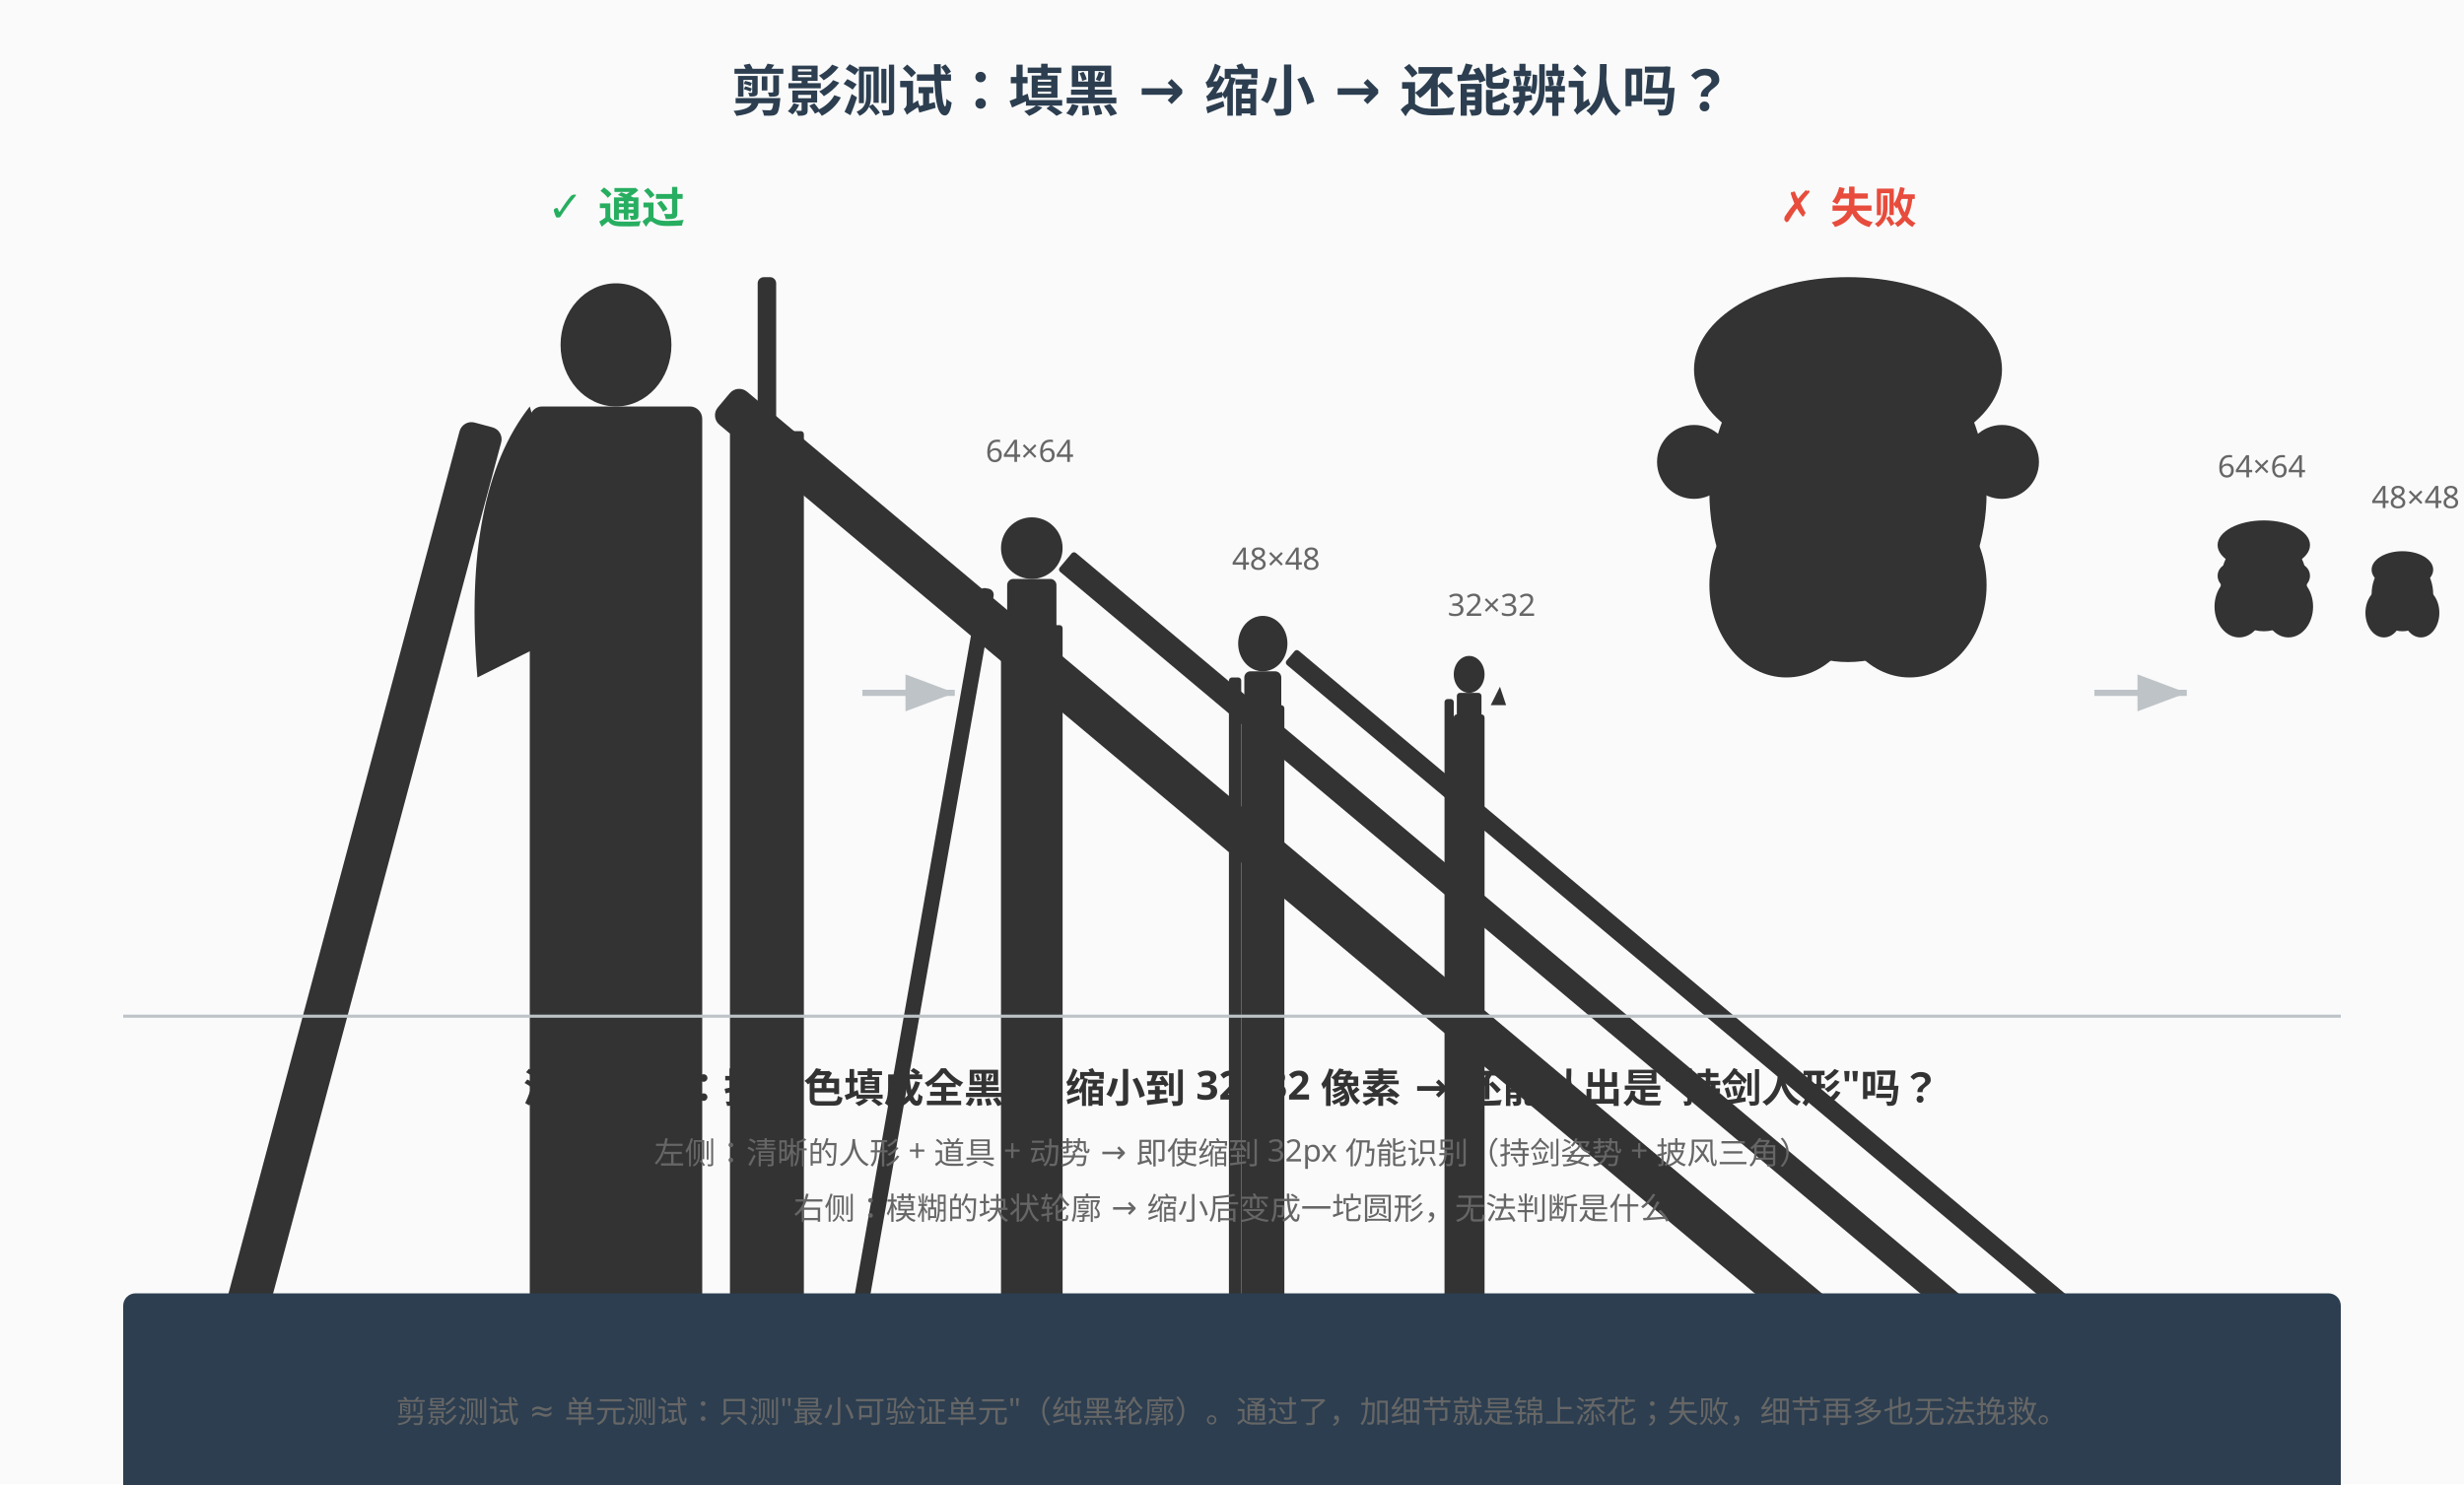
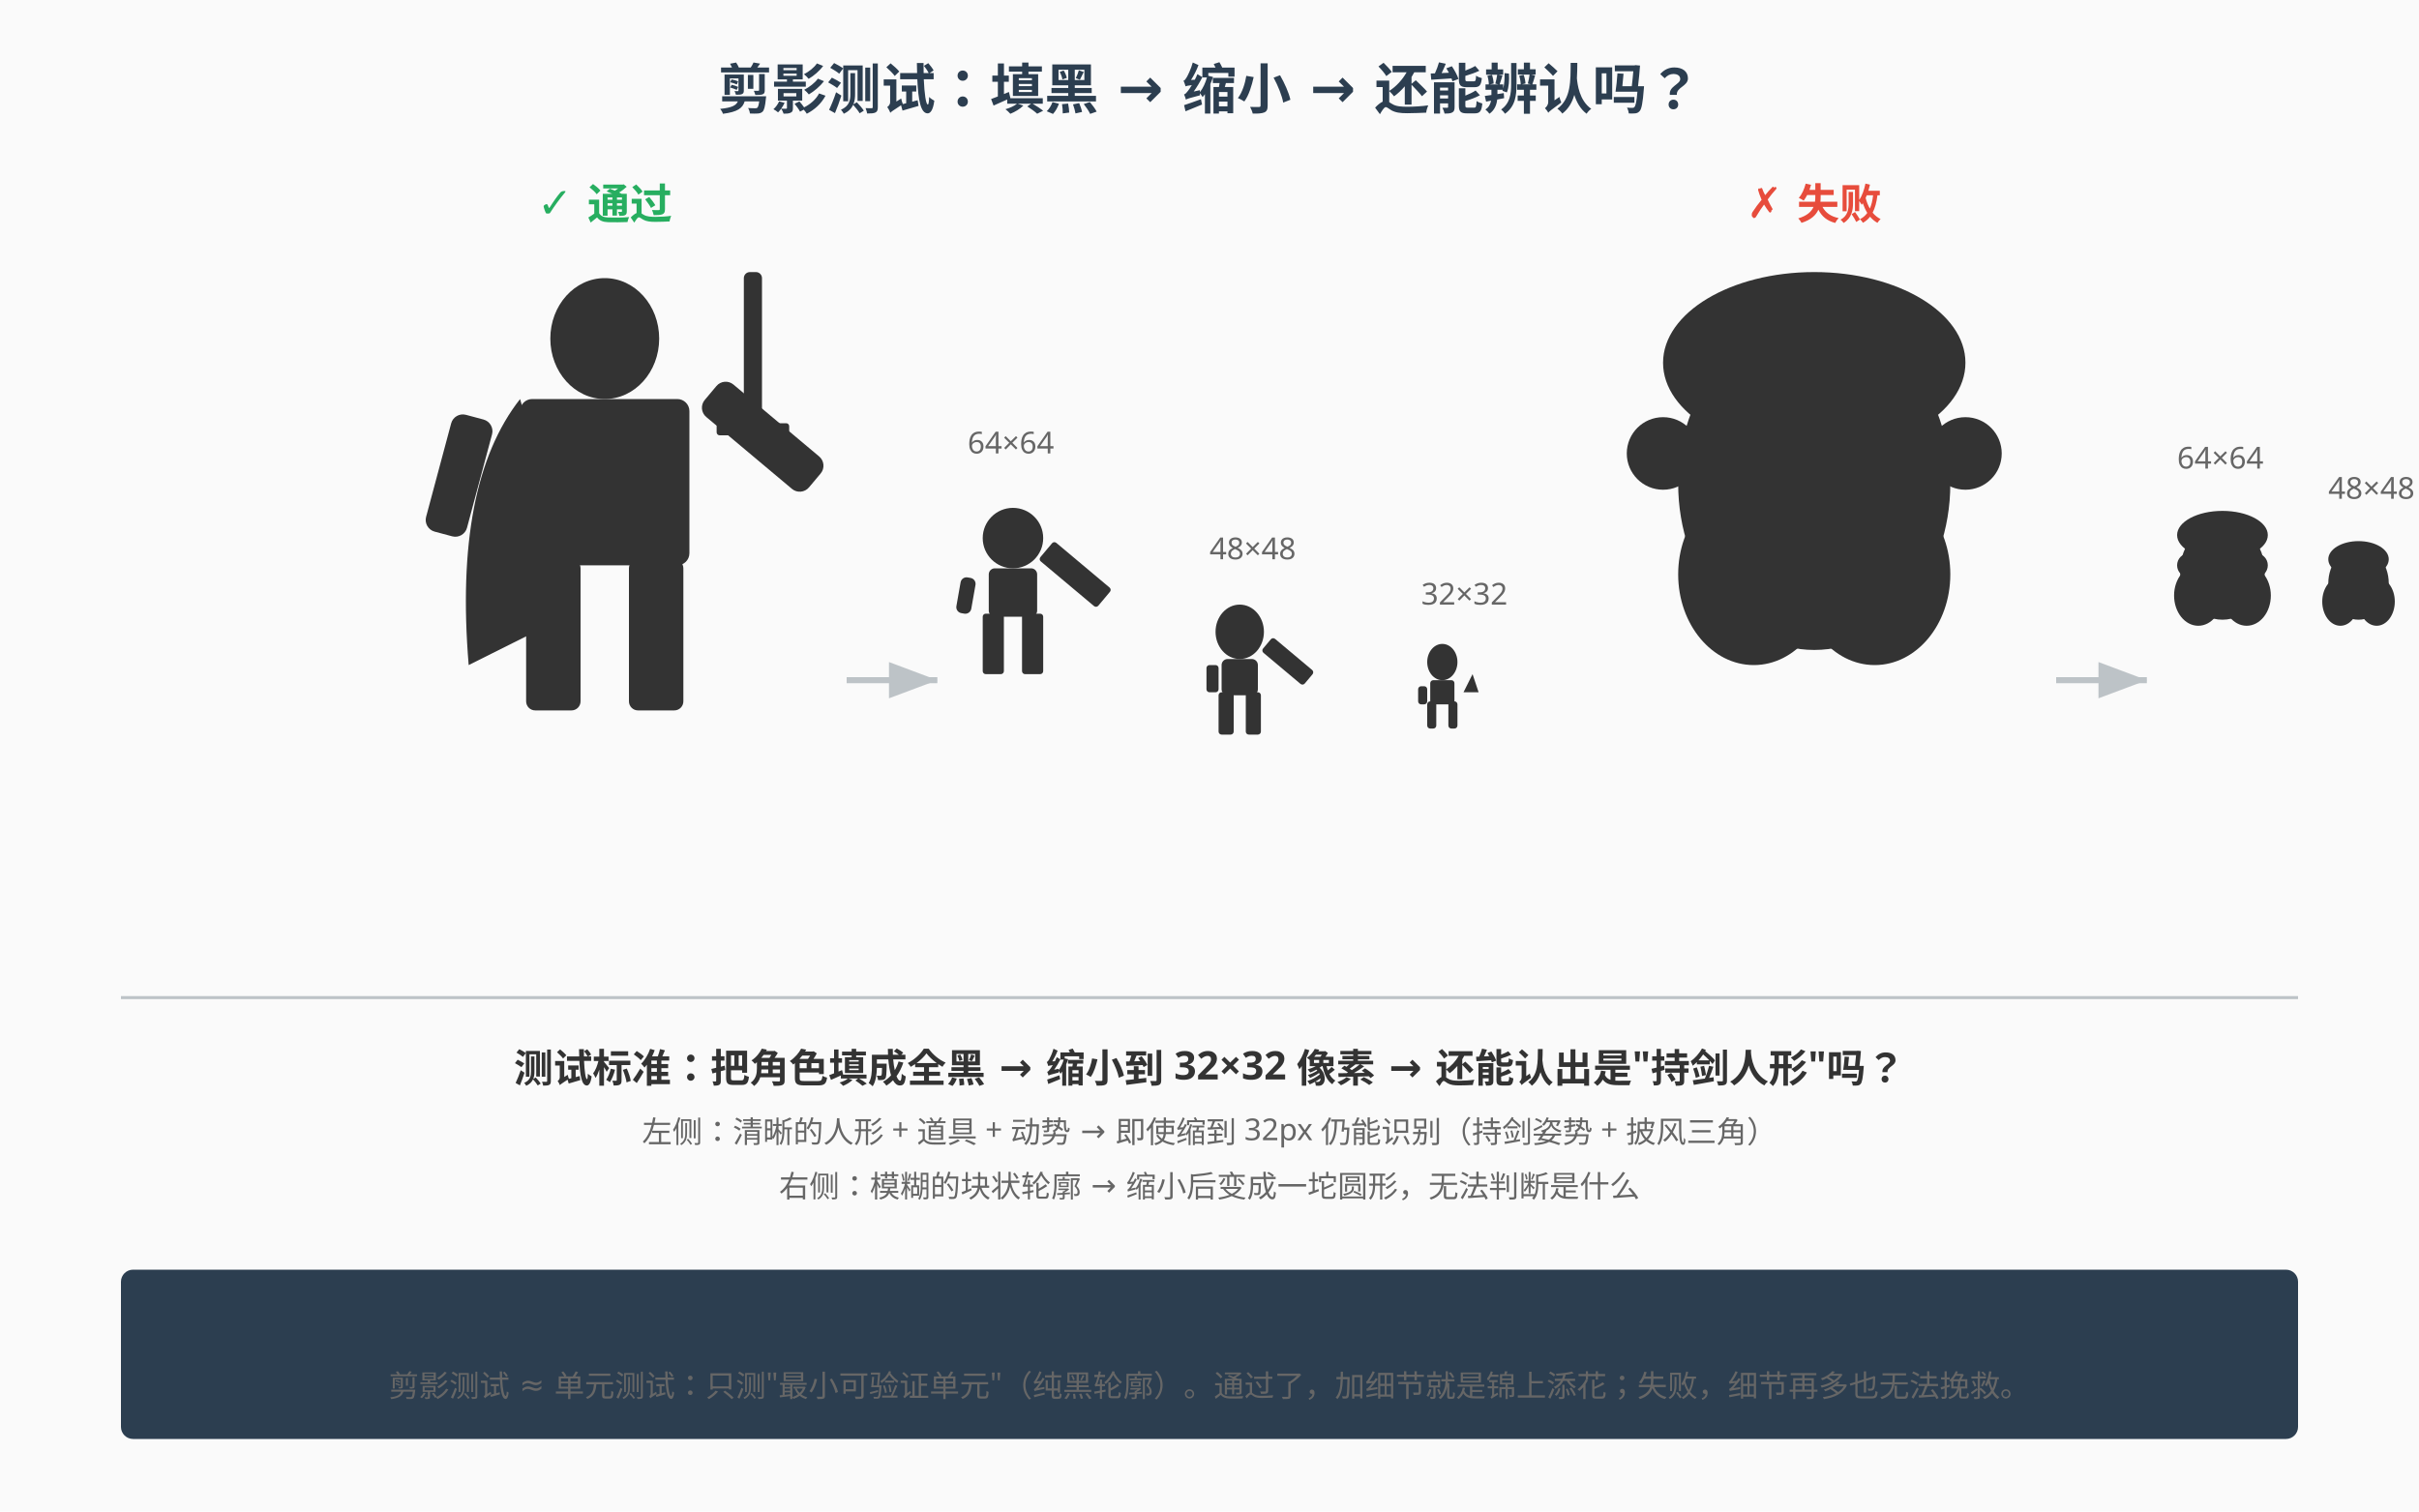
- <svg xmlns="http://www.w3.org/2000/svg" viewBox="0.0 0.0 800.0 482" width="800" height="482">
+ <svg xmlns="http://www.w3.org/2000/svg" viewBox="0 0 800 500" width="800" height="500">
  <style>
    .bg { fill: #FAFAFA; }
    .title { font-family: sans-serif; font-size: 18px; font-weight: bold; fill: #2C3E50; }
    .label { font-family: sans-serif; font-size: 13px; fill: #333; }
    .small { font-family: sans-serif; font-size: 10px; fill: #666; }
    .verdict-pass { font-family: sans-serif; font-size: 14px; font-weight: bold; fill: #27AE60; }
    .verdict-fail { font-family: sans-serif; font-size: 14px; font-weight: bold; fill: #E74C3C; }
    .arrow { fill: #BDC3C7; }
  </style>
-   <rect class="bg" width="800" height="482" />
+   <rect class="bg" width="800" height="500" />
  <text x="400" y="36" text-anchor="middle" class="title">剪影测试：填黑 → 缩小 → 还能辨认吗？</text>
  <text x="200" y="72" text-anchor="middle" class="verdict-pass">✓ 通过</text>
  <g transform="translate(120, 90)">
    <ellipse cx="80" cy="22" rx="18" ry="20" fill="#333" />
-     <rect x="52" y="42" width="56" height="482" rx="4" fill="#333" />
-     <rect x="54" y="95" width="18" height="482" rx="3" fill="#333" />
-     <rect x="88" y="95" width="18" height="482" rx="3" fill="#333" />
-     <rect x="30" y="48" width="14" height="482" rx="4" fill="#333" transform="rotate(15, 37, 48)" />
-     <rect x="108" y="40" width="14" height="482" rx="4" fill="#333" transform="rotate(-50, 115, 40)" />
-     <rect x="126" y="0" width="6" height="482" rx="2" fill="#333" />
-     <rect x="117" y="50" width="24" height="482" rx="1" fill="#333" />
+     <rect x="52" y="42" width="56" height="55" rx="4" fill="#333" />
+     <rect x="54" y="95" width="18" height="50" rx="3" fill="#333" />
+     <rect x="88" y="95" width="18" height="50" rx="3" fill="#333" />
+     <rect x="30" y="48" width="14" height="40" rx="4" fill="#333" transform="rotate(15, 37, 48)" />
+     <rect x="108" y="40" width="14" height="45" rx="4" fill="#333" transform="rotate(-50, 115, 40)" />
+     <rect x="126" y="0" width="6" height="55" rx="2" fill="#333" />
+     <rect x="117" y="50" width="24" height="4" rx="1" fill="#333" />
    <path d="M52,42 Q30,70 35,130 L55,120 L60,70 Z" fill="#333" />
  </g>
  <line x1="280" y1="225" x2="310" y2="225" stroke="#BDC3C7" stroke-width="2" marker-end="url(#arrowhead)" />
  <g transform="translate(320, 160)">
    <text x="0" y="-10" class="small">64×64</text>
    <ellipse cx="15" cy="18" rx="10" ry="10" fill="#333" />
-     <rect x="7" y="28" width="16" height="482" rx="2" fill="#333" />
-     <rect x="5" y="43" width="7" height="482" rx="1" fill="#333" />
-     <rect x="18" y="43" width="7" height="482" rx="1" fill="#333" />
-     <rect x="-2" y="31" width="5" height="482" rx="2" fill="#333" transform="rotate(10, 0, 31)" />
-     <rect x="22" y="22" width="8" height="482" rx="1" fill="#333" transform="rotate(-50, 26, 22)" />
+     <rect x="7" y="28" width="16" height="16" rx="2" fill="#333" />
+     <rect x="5" y="43" width="7" height="20" rx="1" fill="#333" />
+     <rect x="18" y="43" width="7" height="20" rx="1" fill="#333" />
+     <rect x="-2" y="31" width="5" height="12" rx="2" fill="#333" transform="rotate(10, 0, 31)" />
+     <rect x="22" y="22" width="8" height="25" rx="1" fill="#333" transform="rotate(-50, 26, 22)" />
  </g>
  <g transform="translate(400, 195)">
    <text x="0" y="-10" class="small">48×48</text>
    <ellipse cx="10" cy="14" rx="8" ry="9" fill="#333" />
-     <rect x="4" y="23" width="12" height="482" rx="2" fill="#333" />
-     <rect x="3" y="34" width="5" height="482" rx="1" fill="#333" />
-     <rect x="12" y="34" width="5" height="482" rx="1" fill="#333" />
-     <rect x="-1" y="25" width="4" height="482" rx="1" fill="#333" />
-     <rect x="16" y="18" width="6" height="482" rx="1" fill="#333" transform="rotate(-50, 19, 18)" />
+     <rect x="4" y="23" width="12" height="12" rx="2" fill="#333" />
+     <rect x="3" y="34" width="5" height="14" rx="1" fill="#333" />
+     <rect x="12" y="34" width="5" height="14" rx="1" fill="#333" />
+     <rect x="-1" y="25" width="4" height="9" rx="1" fill="#333" />
+     <rect x="16" y="18" width="6" height="18" rx="1" fill="#333" transform="rotate(-50, 19, 18)" />
  </g>
  <g transform="translate(470, 210)">
    <text x="0" y="-10" class="small">32×32</text>
    <ellipse cx="7" cy="9" rx="5" ry="6" fill="#333" />
-     <rect x="3" y="15" width="8" height="482" rx="1" fill="#333" />
-     <rect x="2" y="22" width="3" height="482" rx="1" fill="#333" />
-     <rect x="9" y="22" width="3" height="482" rx="1" fill="#333" />
-     <rect x="-1" y="17" width="3" height="482" rx="1" fill="#333" />
+     <rect x="3" y="15" width="8" height="8" rx="1" fill="#333" />
+     <rect x="2" y="22" width="3" height="9" rx="1" fill="#333" />
+     <rect x="9" y="22" width="3" height="9" rx="1" fill="#333" />
+     <rect x="-1" y="17" width="3" height="6" rx="1" fill="#333" />
    <polygon points="17,13 19,19 14,19" fill="#333" />
  </g>
  <text x="600" y="72" text-anchor="middle" class="verdict-fail">✗ 失败</text>
  <g transform="translate(520, 90)">
    <ellipse cx="80" cy="30" rx="50" ry="30" fill="#333" />
    <ellipse cx="80" cy="70" rx="45" ry="55" fill="#333" />
    <ellipse cx="60" cy="100" rx="25" ry="30" fill="#333" />
    <ellipse cx="100" cy="100" rx="25" ry="30" fill="#333" />
    <circle cx="30" cy="60" r="12" fill="#333" />
    <circle cx="130" cy="60" r="12" fill="#333" />
    <circle cx="80" cy="40" r="10" fill="#333" />
    <circle cx="50" cy="30" r="8" fill="#333" />
    <circle cx="110" cy="25" r="9" fill="#333" />
  </g>
  <line x1="680" y1="225" x2="710" y2="225" stroke="#BDC3C7" stroke-width="2" marker-end="url(#arrowhead)" />
  <g transform="translate(720, 165)">
    <text x="0" y="-10" class="small">64×64</text>
    <ellipse cx="15" cy="12" rx="15" ry="8" fill="#333" />
    <ellipse cx="15" cy="24" rx="14" ry="16" fill="#333" />
    <ellipse cx="7" cy="32" rx="8" ry="10" fill="#333" />
    <ellipse cx="23" cy="32" rx="8" ry="10" fill="#333" />
    <circle cx="4" cy="22" r="4" fill="#333" />
    <circle cx="26" cy="22" r="4" fill="#333" />
  </g>
  <g transform="translate(770, 175)">
    <text x="0" y="-10" class="small">48×48</text>
    <ellipse cx="10" cy="10" rx="10" ry="6" fill="#333" />
    <ellipse cx="10" cy="18" rx="10" ry="12" fill="#333" />
    <ellipse cx="4" cy="24" rx="6" ry="8" fill="#333" />
    <ellipse cx="16" cy="24" rx="6" ry="8" fill="#333" />
  </g>
  <g transform="translate(810, 180)">
    <text x="0" y="-10" class="small">32×32</text>
    <circle cx="8" cy="12" r="8" fill="#333" />
  </g>
  <line x1="40" y1="330" x2="760" y2="330" stroke="#BDC3C7" stroke-width="1" />
  <text x="400" y="358" text-anchor="middle" class="label" font-weight="bold">测试标准：把角色填成全黑 → 缩小到 32×32 像素 → 还能认出是"持剑人形"吗？</text>
  <text x="400" y="378" text-anchor="middle" class="small">左侧：清晰的人形 + 道具 + 动势 → 即使缩到 32px 仍能识别（持剑姿势 + 披风三角）</text>
  <text x="400" y="396" text-anchor="middle" class="small">右侧：模糊的块状轮廓 → 缩小后变成一坨圆形，无法判断是什么</text>
-   <rect x="40" y="420" width="720" height="482" rx="4" fill="#2C3E50" />
+   <rect x="40" y="420" width="720" height="56" rx="4" fill="#2C3E50" />
  <text x="400" y="462" text-anchor="middle" class="small" fill="#BDC3C7">剪影测试 ≈ 单元测试：只测"最小可验证单元"（纯黑轮廓）。通过了，加细节就是锦上添花；失败，细节再多也无法挽救。</text>
  <defs>
    <marker id="arrowhead" markerWidth="8" markerHeight="6" refX="8" refY="3" orient="auto">
      <polygon points="0 0, 8 3, 0 6" fill="#BDC3C7" />
    </marker>
  </defs>
</svg>
